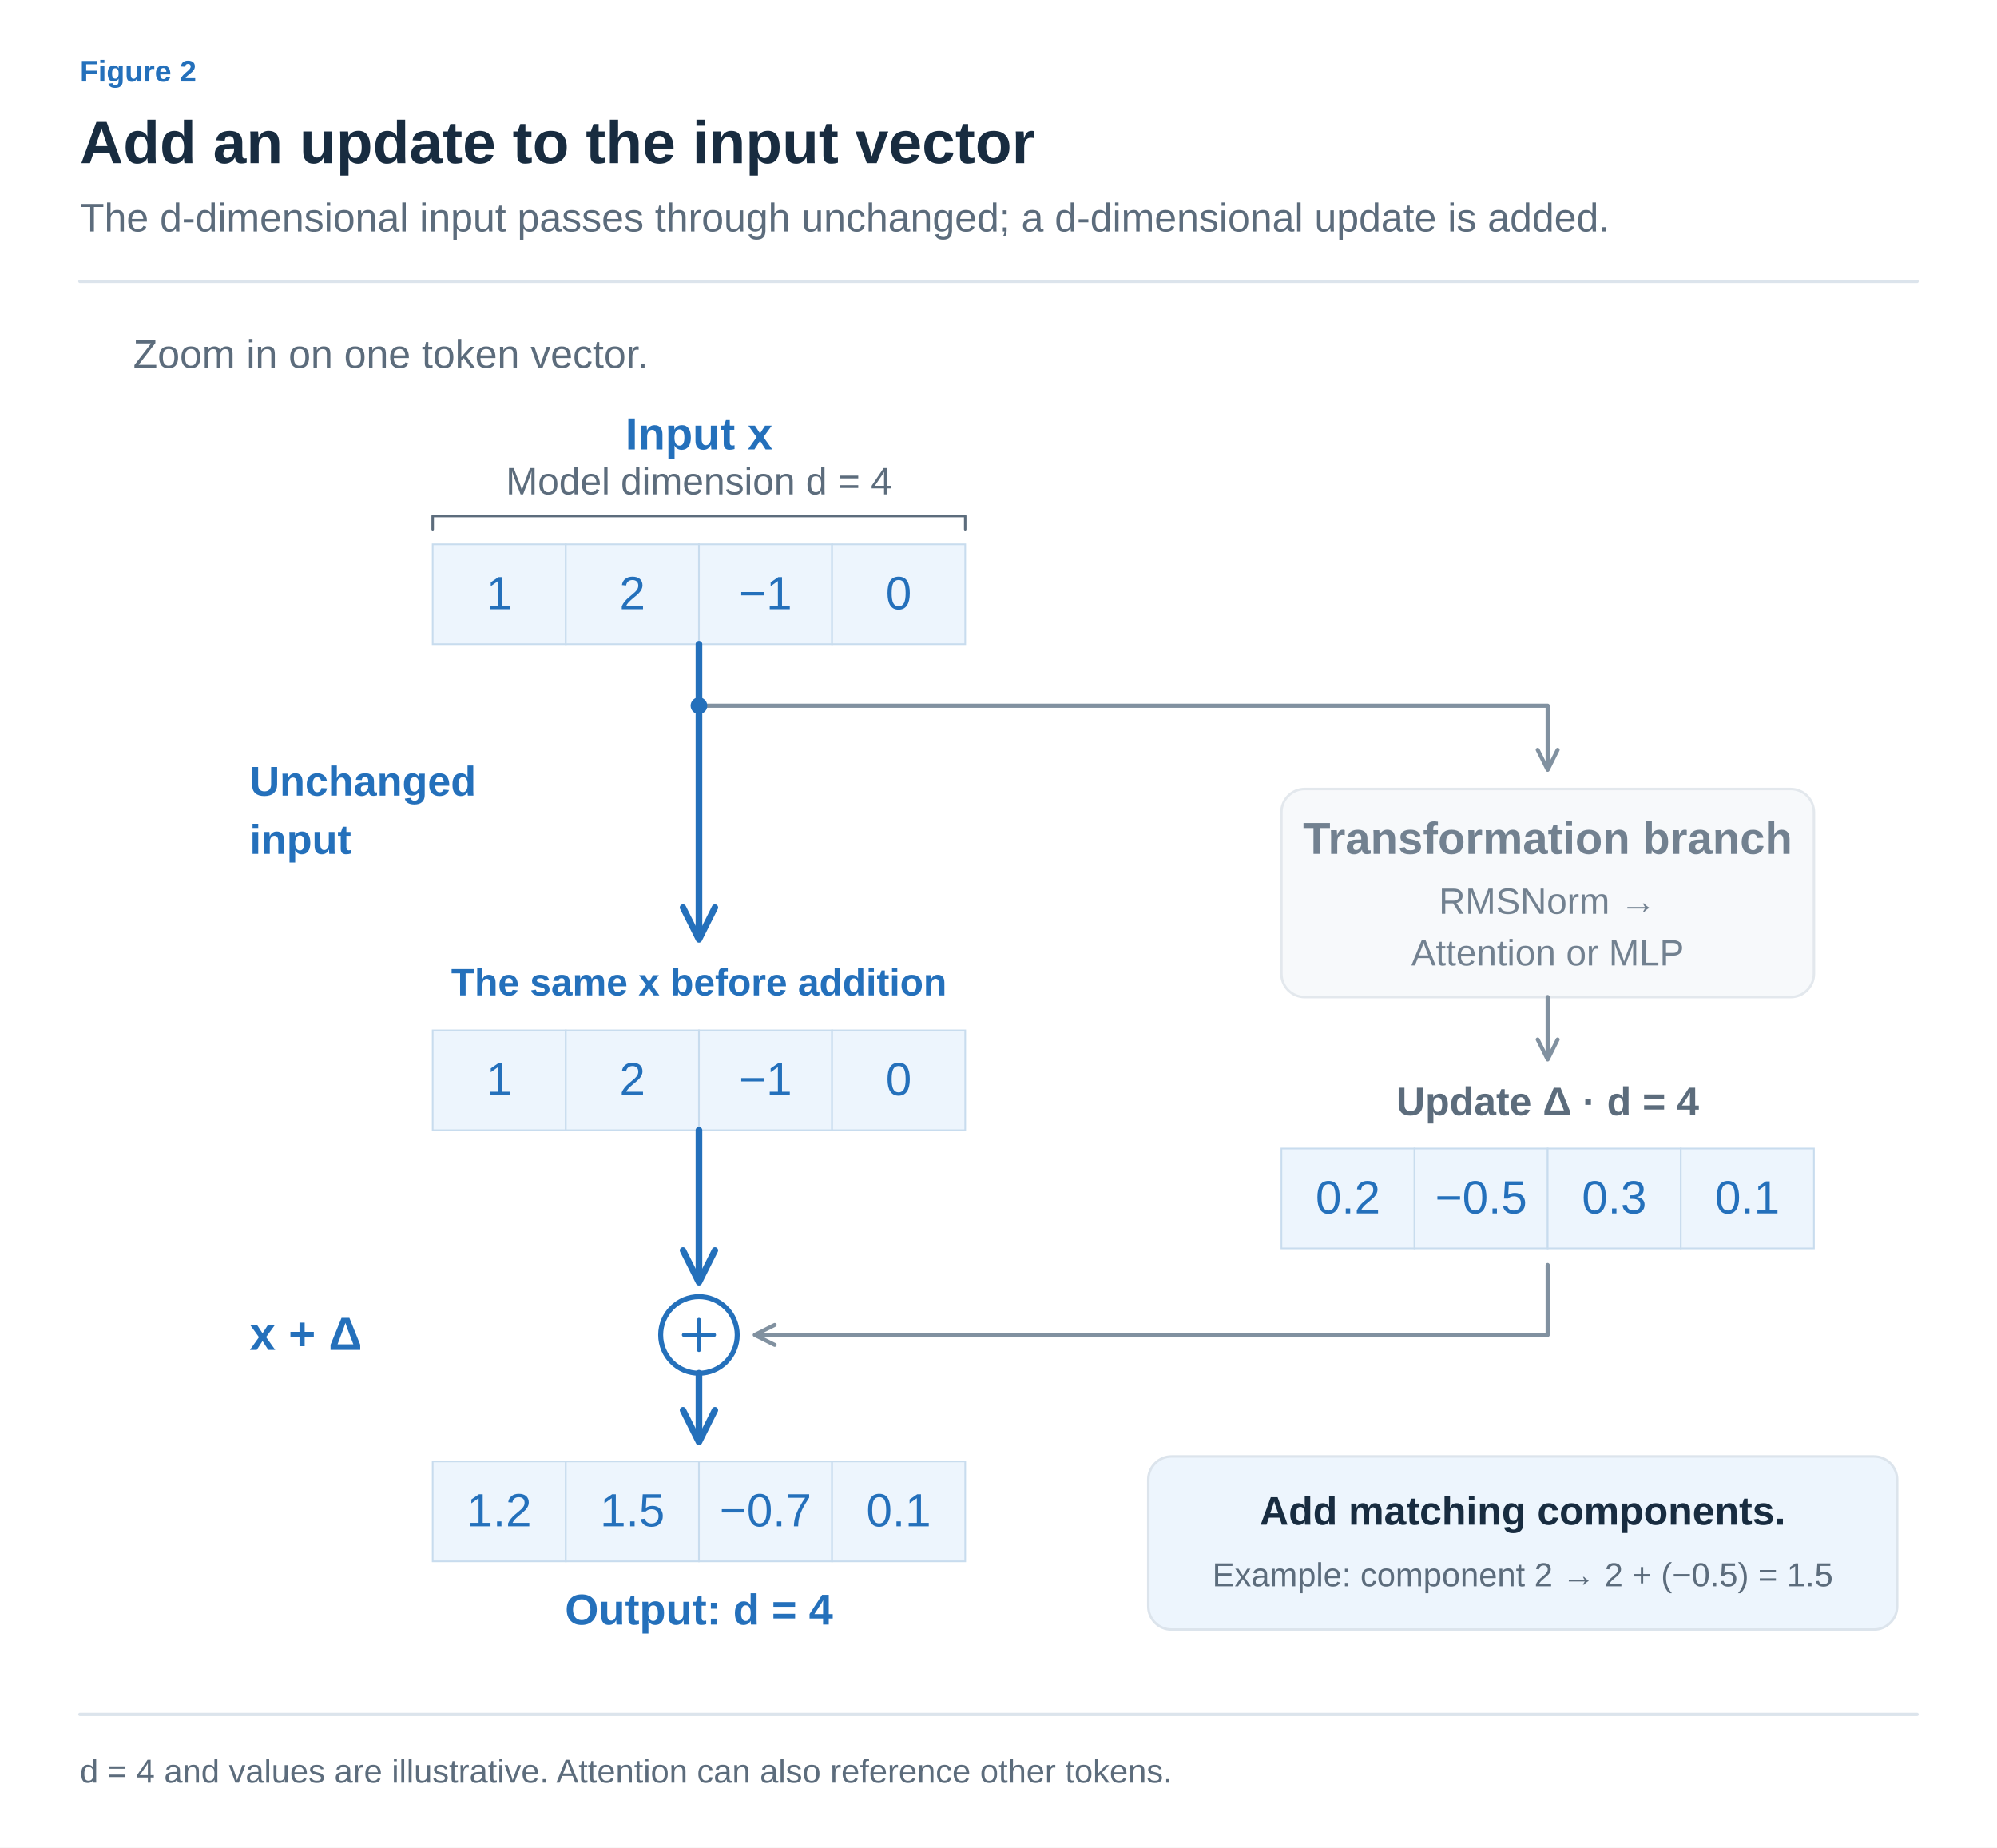
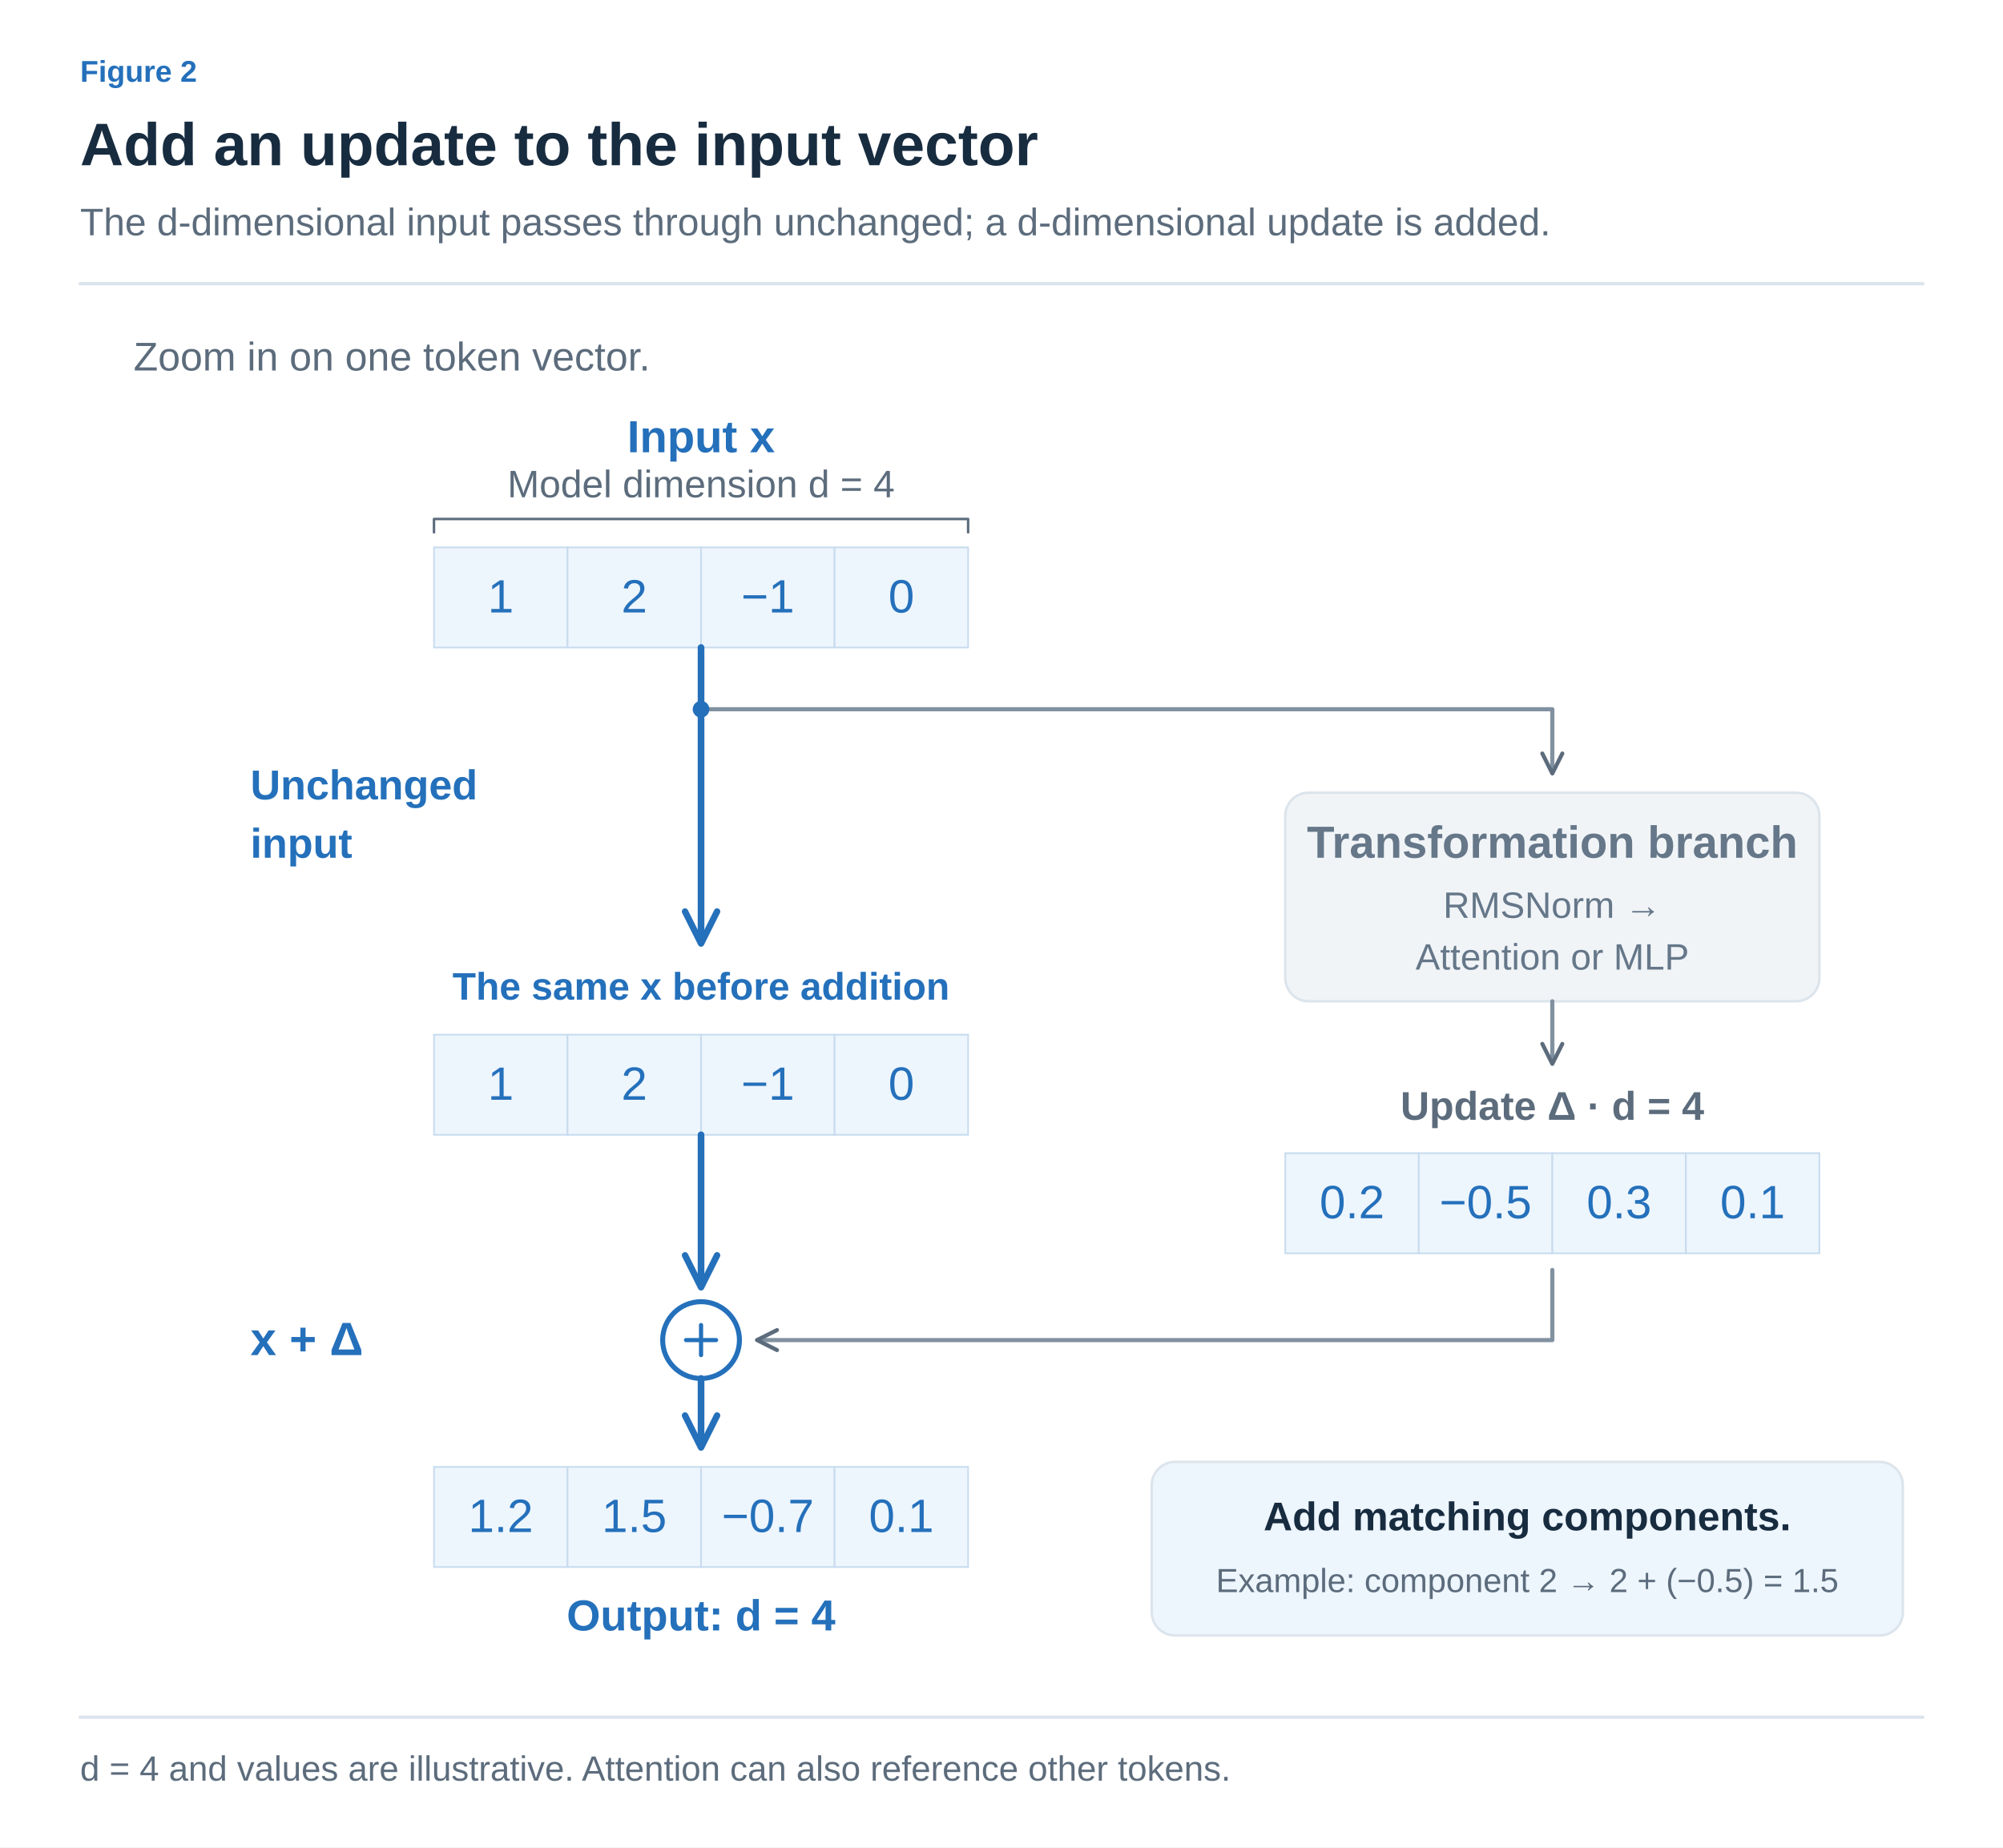
- <svg xmlns="http://www.w3.org/2000/svg" width="1200" height="1110" viewBox="0 0 1200 1110" role="img" aria-labelledby="title desc">
+ <svg xmlns="http://www.w3.org/2000/svg" width="1200" height="1107" viewBox="0 0 1200 1107" role="img" aria-labelledby="title desc">
  <defs>
-     <marker id="arrow-arrow" viewBox="0 0 10 10" refX="8" refY="5" markerWidth="6" markerHeight="6" orient="auto">
-       <path d="M1,1 L9,5 L1,9" fill="none" stroke="#8191A0" stroke-width="1.6" stroke-linecap="round" stroke-linejoin="round" />
+     <marker id="arrow-ink" viewBox="0 0 10 10" refX="8" refY="5" markerWidth="6" markerHeight="6" orient="auto">
+       <path d="M1 1 L9 5 L1 9" fill="none" stroke="#182C40" stroke-width="1.6" />
    </marker>
-     <marker id="blue-arrow" viewBox="0 0 10 10" refX="8" refY="5" markerWidth="6" markerHeight="6" orient="auto">
-       <path d="M1,1 L9,5 L1,9" fill="none" stroke="#2470BB" stroke-width="1.6" stroke-linecap="round" stroke-linejoin="round" />
+     <marker id="arrow-muted" viewBox="0 0 10 10" refX="8" refY="5" markerWidth="6" markerHeight="6" orient="auto">
+       <path d="M1 1 L9 5 L1 9" fill="none" stroke="#5C6C7C" stroke-width="1.6" />
    </marker>
-     <marker id="teal-arrow" viewBox="0 0 10 10" refX="8" refY="5" markerWidth="6" markerHeight="6" orient="auto">
-       <path d="M1,1 L9,5 L1,9" fill="none" stroke="#287D78" stroke-width="1.6" stroke-linecap="round" stroke-linejoin="round" />
+     <marker id="arrow-line" viewBox="0 0 10 10" refX="8" refY="5" markerWidth="6" markerHeight="6" orient="auto">
+       <path d="M1 1 L9 5 L1 9" fill="none" stroke="#DCE4EC" stroke-width="1.6" />
+     </marker>
+     <marker id="arrow-paper" viewBox="0 0 10 10" refX="8" refY="5" markerWidth="6" markerHeight="6" orient="auto">
+       <path d="M1 1 L9 5 L1 9" fill="none" stroke="#FFFFFF" stroke-width="1.6" />
+     </marker>
+     <marker id="arrow-blue" viewBox="0 0 10 10" refX="8" refY="5" markerWidth="6" markerHeight="6" orient="auto">
+       <path d="M1 1 L9 5 L1 9" fill="none" stroke="#2470BB" stroke-width="1.6" />
+     </marker>
+     <marker id="arrow-teal" viewBox="0 0 10 10" refX="8" refY="5" markerWidth="6" markerHeight="6" orient="auto">
+       <path d="M1 1 L9 5 L1 9" fill="none" stroke="#287D78" stroke-width="1.6" />
+     </marker>
+     <marker id="arrow-orange" viewBox="0 0 10 10" refX="8" refY="5" markerWidth="6" markerHeight="6" orient="auto">
+       <path d="M1 1 L9 5 L1 9" fill="none" stroke="#B55B22" stroke-width="1.6" />
+     </marker>
+     <marker id="arrow-purple" viewBox="0 0 10 10" refX="8" refY="5" markerWidth="6" markerHeight="6" orient="auto">
+       <path d="M1 1 L9 5 L1 9" fill="none" stroke="#7954A3" stroke-width="1.6" />
+     </marker>
+     <marker id="arrow-gray" viewBox="0 0 10 10" refX="8" refY="5" markerWidth="6" markerHeight="6" orient="auto">
+       <path d="M1 1 L9 5 L1 9" fill="none" stroke="#657789" stroke-width="1.6" />
+     </marker>
+     <marker id="arrow-red" viewBox="0 0 10 10" refX="8" refY="5" markerWidth="6" markerHeight="6" orient="auto">
+       <path d="M1 1 L9 5 L1 9" fill="none" stroke="#B34242" stroke-width="1.6" />
+     </marker>
+     <marker id="arrow-indigo" viewBox="0 0 10 10" refX="8" refY="5" markerWidth="6" markerHeight="6" orient="auto">
+       <path d="M1 1 L9 5 L1 9" fill="none" stroke="#4C60A8" stroke-width="1.6" />
+     </marker>
+     <marker id="arrow-slate" viewBox="0 0 10 10" refX="8" refY="5" markerWidth="6" markerHeight="6" orient="auto">
+       <path d="M1 1 L9 5 L1 9" fill="none" stroke="#8191A0" stroke-width="1.6" />
    </marker>
  </defs>
-   <style>text{font-family:Arial,"Apple SD Gothic Neo","Noto Sans KR",sans-serif}path,line{stroke-linecap:round;stroke-linejoin:round}</style>
-   <rect width="1200" height="1110" fill="white" />
-   <text x="48" y="49" fill="#2470BB" font-size="18" font-weight="600" text-anchor="start">Figure 2</text>
-   <text x="48" y="98" fill="#182C40" font-size="36" font-weight="700" text-anchor="start">Add an update to the input vector</text>
-   <text x="48" y="139" fill="#5C6C7C" font-size="24" font-weight="400" text-anchor="start">The d-dimensional input passes through unchanged; a d-dimensional update is added.</text>
-   <path d="M48,169 L1152,169" fill="none" stroke="#DCE4EC" stroke-width="2" />
-   <text x="80" y="221" fill="#5C6C7C" font-size="24" font-weight="400" text-anchor="start">Zoom in on one token vector.</text>
-   <text x="420" y="270" fill="#2470BB" font-size="27" font-weight="600" text-anchor="middle">Input x</text>
-   <path d="M260,318 V310 H580 V318" fill="none" stroke="#5C6C7C" stroke-width="1.5" />
-   <text x="420.0" y="297" fill="#5C6C7C" font-size="23" font-weight="400" text-anchor="middle">Model dimension d = 4</text>
-   <rect x="260.0" y="327" width="80.0" height="60" rx="0" fill="#EDF5FD" stroke="#C8DCEE" stroke-width="1" />
-   <text x="300.0" y="366.0" fill="#2470BB" font-size="28" font-weight="400" text-anchor="middle">1</text>
-   <rect x="340.0" y="327" width="80.0" height="60" rx="0" fill="#EDF5FD" stroke="#C8DCEE" stroke-width="1" />
-   <text x="380.0" y="366.0" fill="#2470BB" font-size="28" font-weight="400" text-anchor="middle">2</text>
-   <rect x="420.0" y="327" width="80.0" height="60" rx="0" fill="#EDF5FD" stroke="#C8DCEE" stroke-width="1" />
-   <text x="460.0" y="366.0" fill="#2470BB" font-size="28" font-weight="400" text-anchor="middle">−1</text>
-   <rect x="500.0" y="327" width="80.0" height="60" rx="0" fill="#EDF5FD" stroke="#C8DCEE" stroke-width="1" />
-   <text x="540.0" y="366.0" fill="#2470BB" font-size="28" font-weight="400" text-anchor="middle">0</text>
-   <path d="M420,387 L420,562" fill="none" stroke="#2470BB" stroke-width="4" marker-end="url(#blue-arrow)" />
-   <path d="M420,424 H930 V461" fill="none" stroke="#8191A0" stroke-width="2.5" marker-end="url(#arrow-arrow)" />
-   <circle cx="420" cy="424" r="5" fill="#2470BB" />
-   <rect x="770" y="474" width="320" height="125" rx="14" fill="#F7F9FB" stroke="#E3E8ED" stroke-width="1.5" />
-   <text x="930" y="513" fill="#728190" font-size="27" font-weight="600" text-anchor="middle">Transformation branch</text>
-   <text x="930" y="549" fill="#728190" font-size="22" font-weight="400" text-anchor="middle">RMSNorm →</text>
-   <text x="930" y="580" fill="#728190" font-size="22" font-weight="400" text-anchor="middle">Attention or MLP</text>
-   <text x="150" y="478" fill="#2470BB" font-size="25" font-weight="600" text-anchor="start">Unchanged</text>
-   <text x="150" y="513" fill="#2470BB" font-size="25" font-weight="600" text-anchor="start">input</text>
-   <text x="420" y="598" fill="#2470BB" font-size="23" font-weight="600" text-anchor="middle">The same x before addition</text>
-   <rect x="260.0" y="619" width="80.0" height="60" rx="0" fill="#EDF5FD" stroke="#C8DCEE" stroke-width="1" />
-   <text x="300.0" y="658.0" fill="#2470BB" font-size="28" font-weight="400" text-anchor="middle">1</text>
-   <rect x="340.0" y="619" width="80.0" height="60" rx="0" fill="#EDF5FD" stroke="#C8DCEE" stroke-width="1" />
-   <text x="380.0" y="658.0" fill="#2470BB" font-size="28" font-weight="400" text-anchor="middle">2</text>
-   <rect x="420.0" y="619" width="80.0" height="60" rx="0" fill="#EDF5FD" stroke="#C8DCEE" stroke-width="1" />
-   <text x="460.0" y="658.0" fill="#2470BB" font-size="28" font-weight="400" text-anchor="middle">−1</text>
-   <rect x="500.0" y="619" width="80.0" height="60" rx="0" fill="#EDF5FD" stroke="#C8DCEE" stroke-width="1" />
-   <text x="540.0" y="658.0" fill="#2470BB" font-size="28" font-weight="400" text-anchor="middle">0</text>
-   <path d="M930,599 L930,635" fill="none" stroke="#8191A0" stroke-width="2.5" marker-end="url(#arrow-arrow)" />
-   <text x="930" y="670" fill="#5C6C7C" font-size="24" font-weight="600" text-anchor="middle">Update Δ · d = 4</text>
-   <rect x="770.0" y="690" width="80.0" height="60" rx="0" fill="#EDF5FD" stroke="#C8DCEE" stroke-width="1" />
-   <text x="810.0" y="729.0" fill="#2470BB" font-size="28" font-weight="400" text-anchor="middle">0.2</text>
-   <rect x="850.0" y="690" width="80.0" height="60" rx="0" fill="#EDF5FD" stroke="#C8DCEE" stroke-width="1" />
-   <text x="890.0" y="729.0" fill="#2470BB" font-size="28" font-weight="400" text-anchor="middle">−0.5</text>
-   <rect x="930.0" y="690" width="80.0" height="60" rx="0" fill="#EDF5FD" stroke="#C8DCEE" stroke-width="1" />
-   <text x="970.0" y="729.0" fill="#2470BB" font-size="28" font-weight="400" text-anchor="middle">0.3</text>
-   <rect x="1010.0" y="690" width="80.0" height="60" rx="0" fill="#EDF5FD" stroke="#C8DCEE" stroke-width="1" />
-   <text x="1050.0" y="729.0" fill="#2470BB" font-size="28" font-weight="400" text-anchor="middle">0.1</text>
-   <path d="M930,760 V802 H455" fill="none" stroke="#8191A0" stroke-width="2.5" marker-end="url(#arrow-arrow)" />
-   <path d="M420,679 L420,768" fill="none" stroke="#2470BB" stroke-width="4" marker-end="url(#blue-arrow)" />
-   <circle cx="420" cy="802" r="23" fill="white" stroke="#2470BB" stroke-width="3" />
-   <path d="M411,802 L429,802" fill="none" stroke="#2470BB" stroke-width="2.5" />
-   <path d="M420,793 L420,811" fill="none" stroke="#2470BB" stroke-width="2.5" />
-   <text x="150" y="811" fill="#2470BB" font-size="28" font-weight="600" text-anchor="start">x + Δ</text>
-   <path d="M420,825 L420,864" fill="none" stroke="#2470BB" stroke-width="4" marker-end="url(#blue-arrow)" />
-   <rect x="260.0" y="878" width="80.0" height="60" rx="0" fill="#EDF5FD" stroke="#C8DCEE" stroke-width="1" />
-   <text x="300.0" y="917.0" fill="#2470BB" font-size="28" font-weight="400" text-anchor="middle">1.2</text>
-   <rect x="340.0" y="878" width="80.0" height="60" rx="0" fill="#EDF5FD" stroke="#C8DCEE" stroke-width="1" />
-   <text x="380.0" y="917.0" fill="#2470BB" font-size="28" font-weight="400" text-anchor="middle">1.5</text>
-   <rect x="420.0" y="878" width="80.0" height="60" rx="0" fill="#EDF5FD" stroke="#C8DCEE" stroke-width="1" />
-   <text x="460.0" y="917.0" fill="#2470BB" font-size="28" font-weight="400" text-anchor="middle">−0.7</text>
-   <rect x="500.0" y="878" width="80.0" height="60" rx="0" fill="#EDF5FD" stroke="#C8DCEE" stroke-width="1" />
-   <text x="540.0" y="917.0" fill="#2470BB" font-size="28" font-weight="400" text-anchor="middle">0.1</text>
-   <text x="420" y="976" fill="#2470BB" font-size="26" font-weight="600" text-anchor="middle">Output: d = 4</text>
-   <rect x="690" y="875" width="450" height="104" rx="14" fill="#EDF5FD" stroke="#DCE4EC" stroke-width="1.5" />
-   <text x="915" y="916" fill="#182C40" font-size="24" font-weight="600" text-anchor="middle">Add matching components.</text>
-   <text x="915" y="953" fill="#5C6C7C" font-size="20" font-weight="400" text-anchor="middle">Example: component 2 → 2 + (−0.5) = 1.5</text>
-   <path d="M48,1030 L1152,1030" fill="none" stroke="#DCE4EC" stroke-width="2" />
-   <text x="48" y="1071" fill="#5C6C7C" font-size="20" font-weight="400" text-anchor="start">d = 4 and values are illustrative. Attention can also reference other tokens.</text>
+   <style>text{font-family:Arial,"Apple SD Gothic Neo","Noto Sans KR",sans-serif}text[font-family]{font-family:Menlo,Consolas,monospace}path{stroke-linecap:round;stroke-linejoin:round}</style>
+   <rect width="100%" height="100%" fill="white" />
+   <text x="48" y="49" fill="#2470BB" font-size="18" font-weight="600" text-anchor="start" data-max-width="1104">Figure 2</text>
+   <text x="48" y="99" fill="#182C40" font-size="36" font-weight="700" text-anchor="start" data-max-width="1104">Add an update to the input vector</text>
+   <text x="48" y="141" fill="#5C6C7C" font-size="23" font-weight="400" text-anchor="start" data-max-width="1104">The d-dimensional input passes through unchanged; a d-dimensional update is added.</text>
+   <path d="M48,170 H1152" stroke="#DCE4EC" stroke-width="2" />
+   <g transform="translate(48 206) scale(1)" data-panel="1">
+     <g transform="translate(-48 -206)">
+       <g transform="translate(48 206) scale(1)" data-panel="1">
+         <g transform="translate(-48 -206)">
+           <g transform="translate(48 206) scale(1)" data-panel="1">
+             <g transform="translate(-48 -205)">
+               <text x="80" y="221" fill="#5C6C7C" font-size="24" font-weight="400" text-anchor="start">Zoom in on one token vector.</text>
+               <text x="420" y="270" fill="#2470BB" font-size="27" font-weight="600" text-anchor="middle">Input x</text>
+               <path d="M260,318 V310 H580 V318" fill="none" stroke="#5C6C7C" stroke-width="1.5" />
+               <text x="420" y="297" fill="#5C6C7C" font-size="23" font-weight="400" text-anchor="middle">Model dimension d = 4</text>
+               <rect x="260" y="327" width="80" height="60" rx="0" fill="#EDF5FD" stroke="#C8DCEE" stroke-width="1" />
+               <text x="300" y="366" fill="#2470BB" font-size="28" font-weight="400" text-anchor="middle">1</text>
+               <rect x="340" y="327" width="80" height="60" rx="0" fill="#EDF5FD" stroke="#C8DCEE" stroke-width="1" />
+               <text x="380" y="366" fill="#2470BB" font-size="28" font-weight="400" text-anchor="middle">2</text>
+               <rect x="420" y="327" width="80" height="60" rx="0" fill="#EDF5FD" stroke="#C8DCEE" stroke-width="1" />
+               <text x="460" y="366" fill="#2470BB" font-size="28" font-weight="400" text-anchor="middle">−1</text>
+               <rect x="500" y="327" width="80" height="60" rx="0" fill="#EDF5FD" stroke="#C8DCEE" stroke-width="1" />
+               <text x="540" y="366" fill="#2470BB" font-size="28" font-weight="400" text-anchor="middle">0</text>
+               <path d="M420,387 L420,562" fill="none" stroke="#2470BB" stroke-width="4" marker-end="url(#arrow-blue)" />
+               <path d="M420,424 H930 V461" fill="none" stroke="#8191A0" stroke-width="2.5" marker-end="url(#arrow-muted)" />
+               <circle cx="420" cy="424" r="5" fill="#2470BB" />
+               <rect x="770" y="474" width="320" height="125" rx="14" fill="#F1F4F7" stroke="#DCE4EC" stroke-width="1.5" />
+               <text x="930" y="513" fill="#657789" font-size="27" font-weight="600" text-anchor="middle">Transformation branch</text>
+               <text x="930" y="549" fill="#657789" font-size="22" font-weight="400" text-anchor="middle">RMSNorm →</text>
+               <text x="930" y="580" fill="#657789" font-size="22" font-weight="400" text-anchor="middle">Attention or MLP</text>
+               <text x="150" y="478" fill="#2470BB" font-size="25" font-weight="600" text-anchor="start">Unchanged</text>
+               <text x="150" y="513" fill="#2470BB" font-size="25" font-weight="600" text-anchor="start">input</text>
+               <text x="420" y="598" fill="#2470BB" font-size="23" font-weight="600" text-anchor="middle">The same x before addition</text>
+               <rect x="260" y="619" width="80" height="60" rx="0" fill="#EDF5FD" stroke="#C8DCEE" stroke-width="1" />
+               <text x="300" y="658" fill="#2470BB" font-size="28" font-weight="400" text-anchor="middle">1</text>
+               <rect x="340" y="619" width="80" height="60" rx="0" fill="#EDF5FD" stroke="#C8DCEE" stroke-width="1" />
+               <text x="380" y="658" fill="#2470BB" font-size="28" font-weight="400" text-anchor="middle">2</text>
+               <rect x="420" y="619" width="80" height="60" rx="0" fill="#EDF5FD" stroke="#C8DCEE" stroke-width="1" />
+               <text x="460" y="658" fill="#2470BB" font-size="28" font-weight="400" text-anchor="middle">−1</text>
+               <rect x="500" y="619" width="80" height="60" rx="0" fill="#EDF5FD" stroke="#C8DCEE" stroke-width="1" />
+               <text x="540" y="658" fill="#2470BB" font-size="28" font-weight="400" text-anchor="middle">0</text>
+               <path d="M930,599 L930,635" fill="none" stroke="#8191A0" stroke-width="2.5" marker-end="url(#arrow-muted)" />
+               <text x="930" y="670" fill="#5C6C7C" font-size="24" font-weight="600" text-anchor="middle">Update Δ · d = 4</text>
+               <rect x="770" y="690" width="80" height="60" rx="0" fill="#EDF5FD" stroke="#C8DCEE" stroke-width="1" />
+               <text x="810" y="729" fill="#2470BB" font-size="28" font-weight="400" text-anchor="middle">0.2</text>
+               <rect x="850" y="690" width="80" height="60" rx="0" fill="#EDF5FD" stroke="#C8DCEE" stroke-width="1" />
+               <text x="890" y="729" fill="#2470BB" font-size="28" font-weight="400" text-anchor="middle">−0.5</text>
+               <rect x="930" y="690" width="80" height="60" rx="0" fill="#EDF5FD" stroke="#C8DCEE" stroke-width="1" />
+               <text x="970" y="729" fill="#2470BB" font-size="28" font-weight="400" text-anchor="middle">0.3</text>
+               <rect x="1010" y="690" width="80" height="60" rx="0" fill="#EDF5FD" stroke="#C8DCEE" stroke-width="1" />
+               <text x="1050" y="729" fill="#2470BB" font-size="28" font-weight="400" text-anchor="middle">0.1</text>
+               <path d="M930,760 V802 H455" fill="none" stroke="#8191A0" stroke-width="2.5" marker-end="url(#arrow-muted)" />
+               <path d="M420,679 L420,768" fill="none" stroke="#2470BB" stroke-width="4" marker-end="url(#arrow-blue)" />
+               <circle cx="420" cy="802" r="23" fill="white" stroke="#2470BB" stroke-width="3" />
+               <path d="M411,802 L429,802" fill="none" stroke="#2470BB" stroke-width="2.5" />
+               <path d="M420,793 L420,811" fill="none" stroke="#2470BB" stroke-width="2.5" />
+               <text x="150" y="811" fill="#2470BB" font-size="28" font-weight="600" text-anchor="start">x + Δ</text>
+               <path d="M420,825 L420,864" fill="none" stroke="#2470BB" stroke-width="4" marker-end="url(#arrow-blue)" />
+               <rect x="260" y="878" width="80" height="60" rx="0" fill="#EDF5FD" stroke="#C8DCEE" stroke-width="1" />
+               <text x="300" y="917" fill="#2470BB" font-size="28" font-weight="400" text-anchor="middle">1.2</text>
+               <rect x="340" y="878" width="80" height="60" rx="0" fill="#EDF5FD" stroke="#C8DCEE" stroke-width="1" />
+               <text x="380" y="917" fill="#2470BB" font-size="28" font-weight="400" text-anchor="middle">1.5</text>
+               <rect x="420" y="878" width="80" height="60" rx="0" fill="#EDF5FD" stroke="#C8DCEE" stroke-width="1" />
+               <text x="460" y="917" fill="#2470BB" font-size="28" font-weight="400" text-anchor="middle">−0.7</text>
+               <rect x="500" y="878" width="80" height="60" rx="0" fill="#EDF5FD" stroke="#C8DCEE" stroke-width="1" />
+               <text x="540" y="917" fill="#2470BB" font-size="28" font-weight="400" text-anchor="middle">0.1</text>
+               <text x="420" y="976" fill="#2470BB" font-size="26" font-weight="600" text-anchor="middle">Output: d = 4</text>
+               <rect x="690" y="875" width="450" height="104" rx="14" fill="#EDF5FD" stroke="#DCE4EC" stroke-width="1.5" />
+               <text x="915" y="916" fill="#182C40" font-size="24" font-weight="600" text-anchor="middle">Add matching components.</text>
+               <text x="915" y="953" fill="#5C6C7C" font-size="20" font-weight="400" text-anchor="middle">Example: component 2 → 2 + (−0.5) = 1.5</text>
+             </g>
+           </g>
+         </g>
+       </g>
+     </g>
+   </g>
+   <path d="M48,1029 H1152" stroke="#DCE4EC" stroke-width="2" />
+   <text x="48" y="1067" fill="#5C6C7C" font-size="21" font-weight="400" text-anchor="start" data-max-width="1104">d = 4 and values are illustrative. Attention can also reference other tokens.</text>
</svg>
